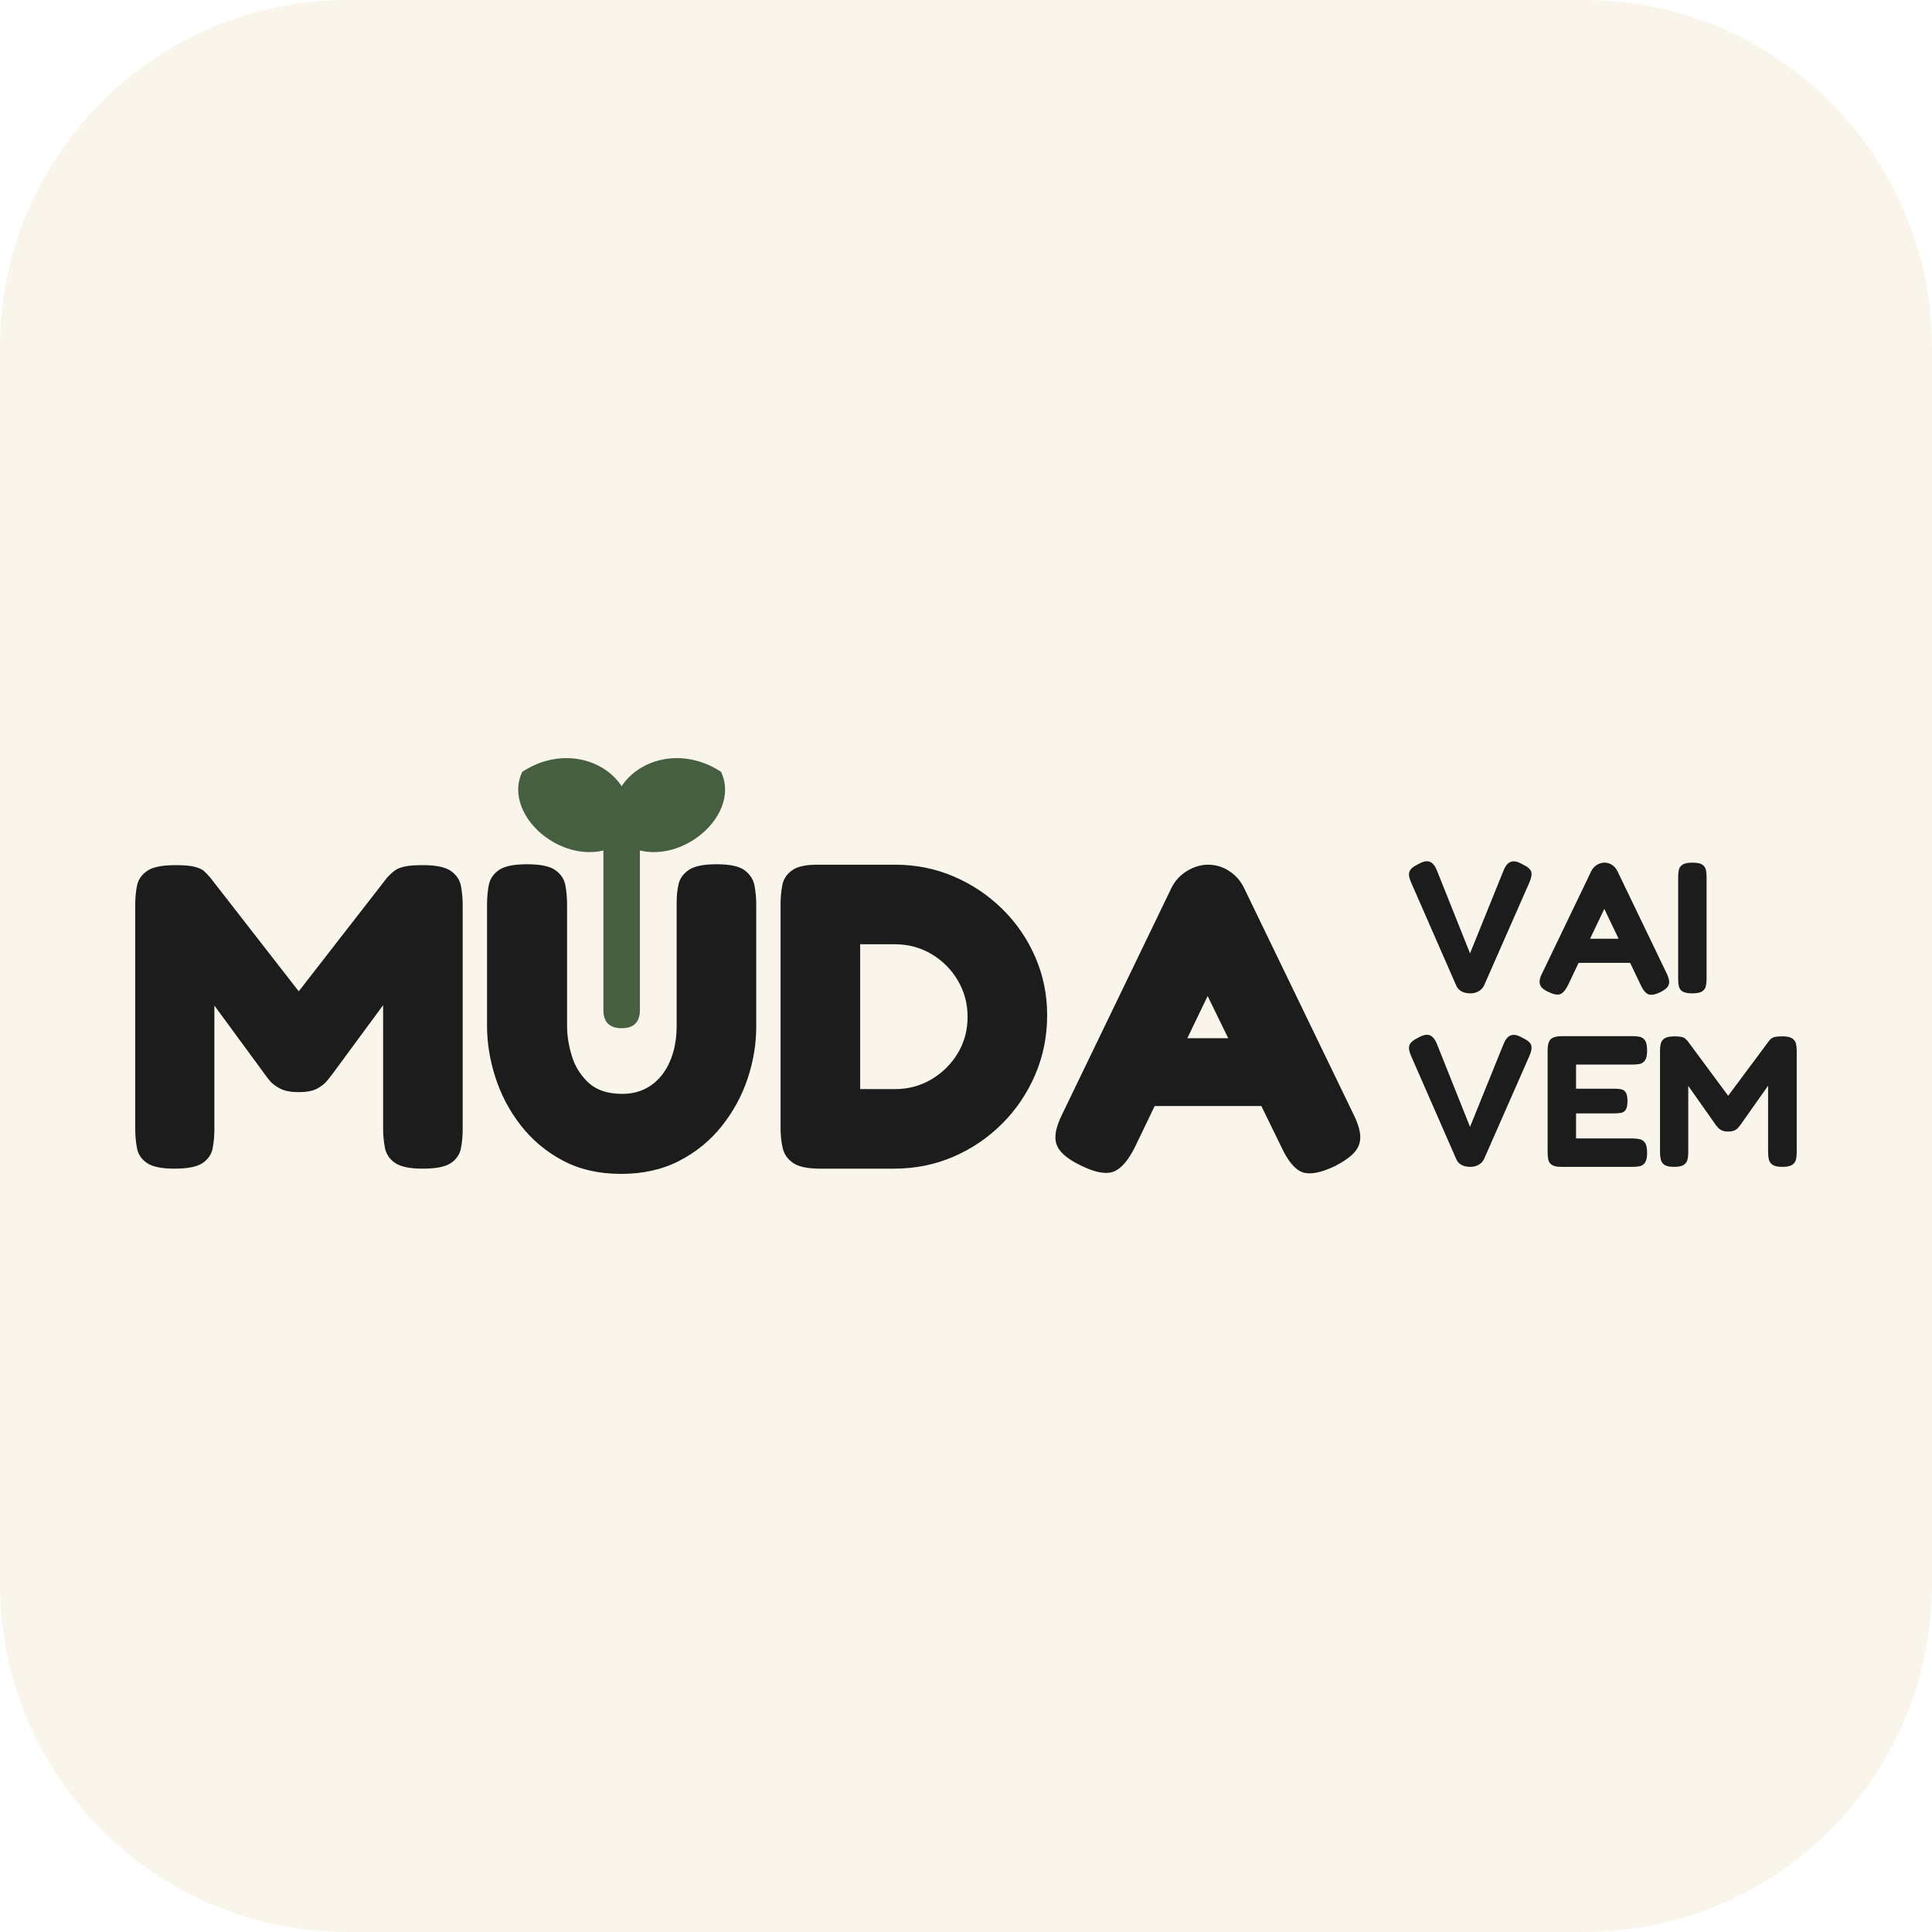
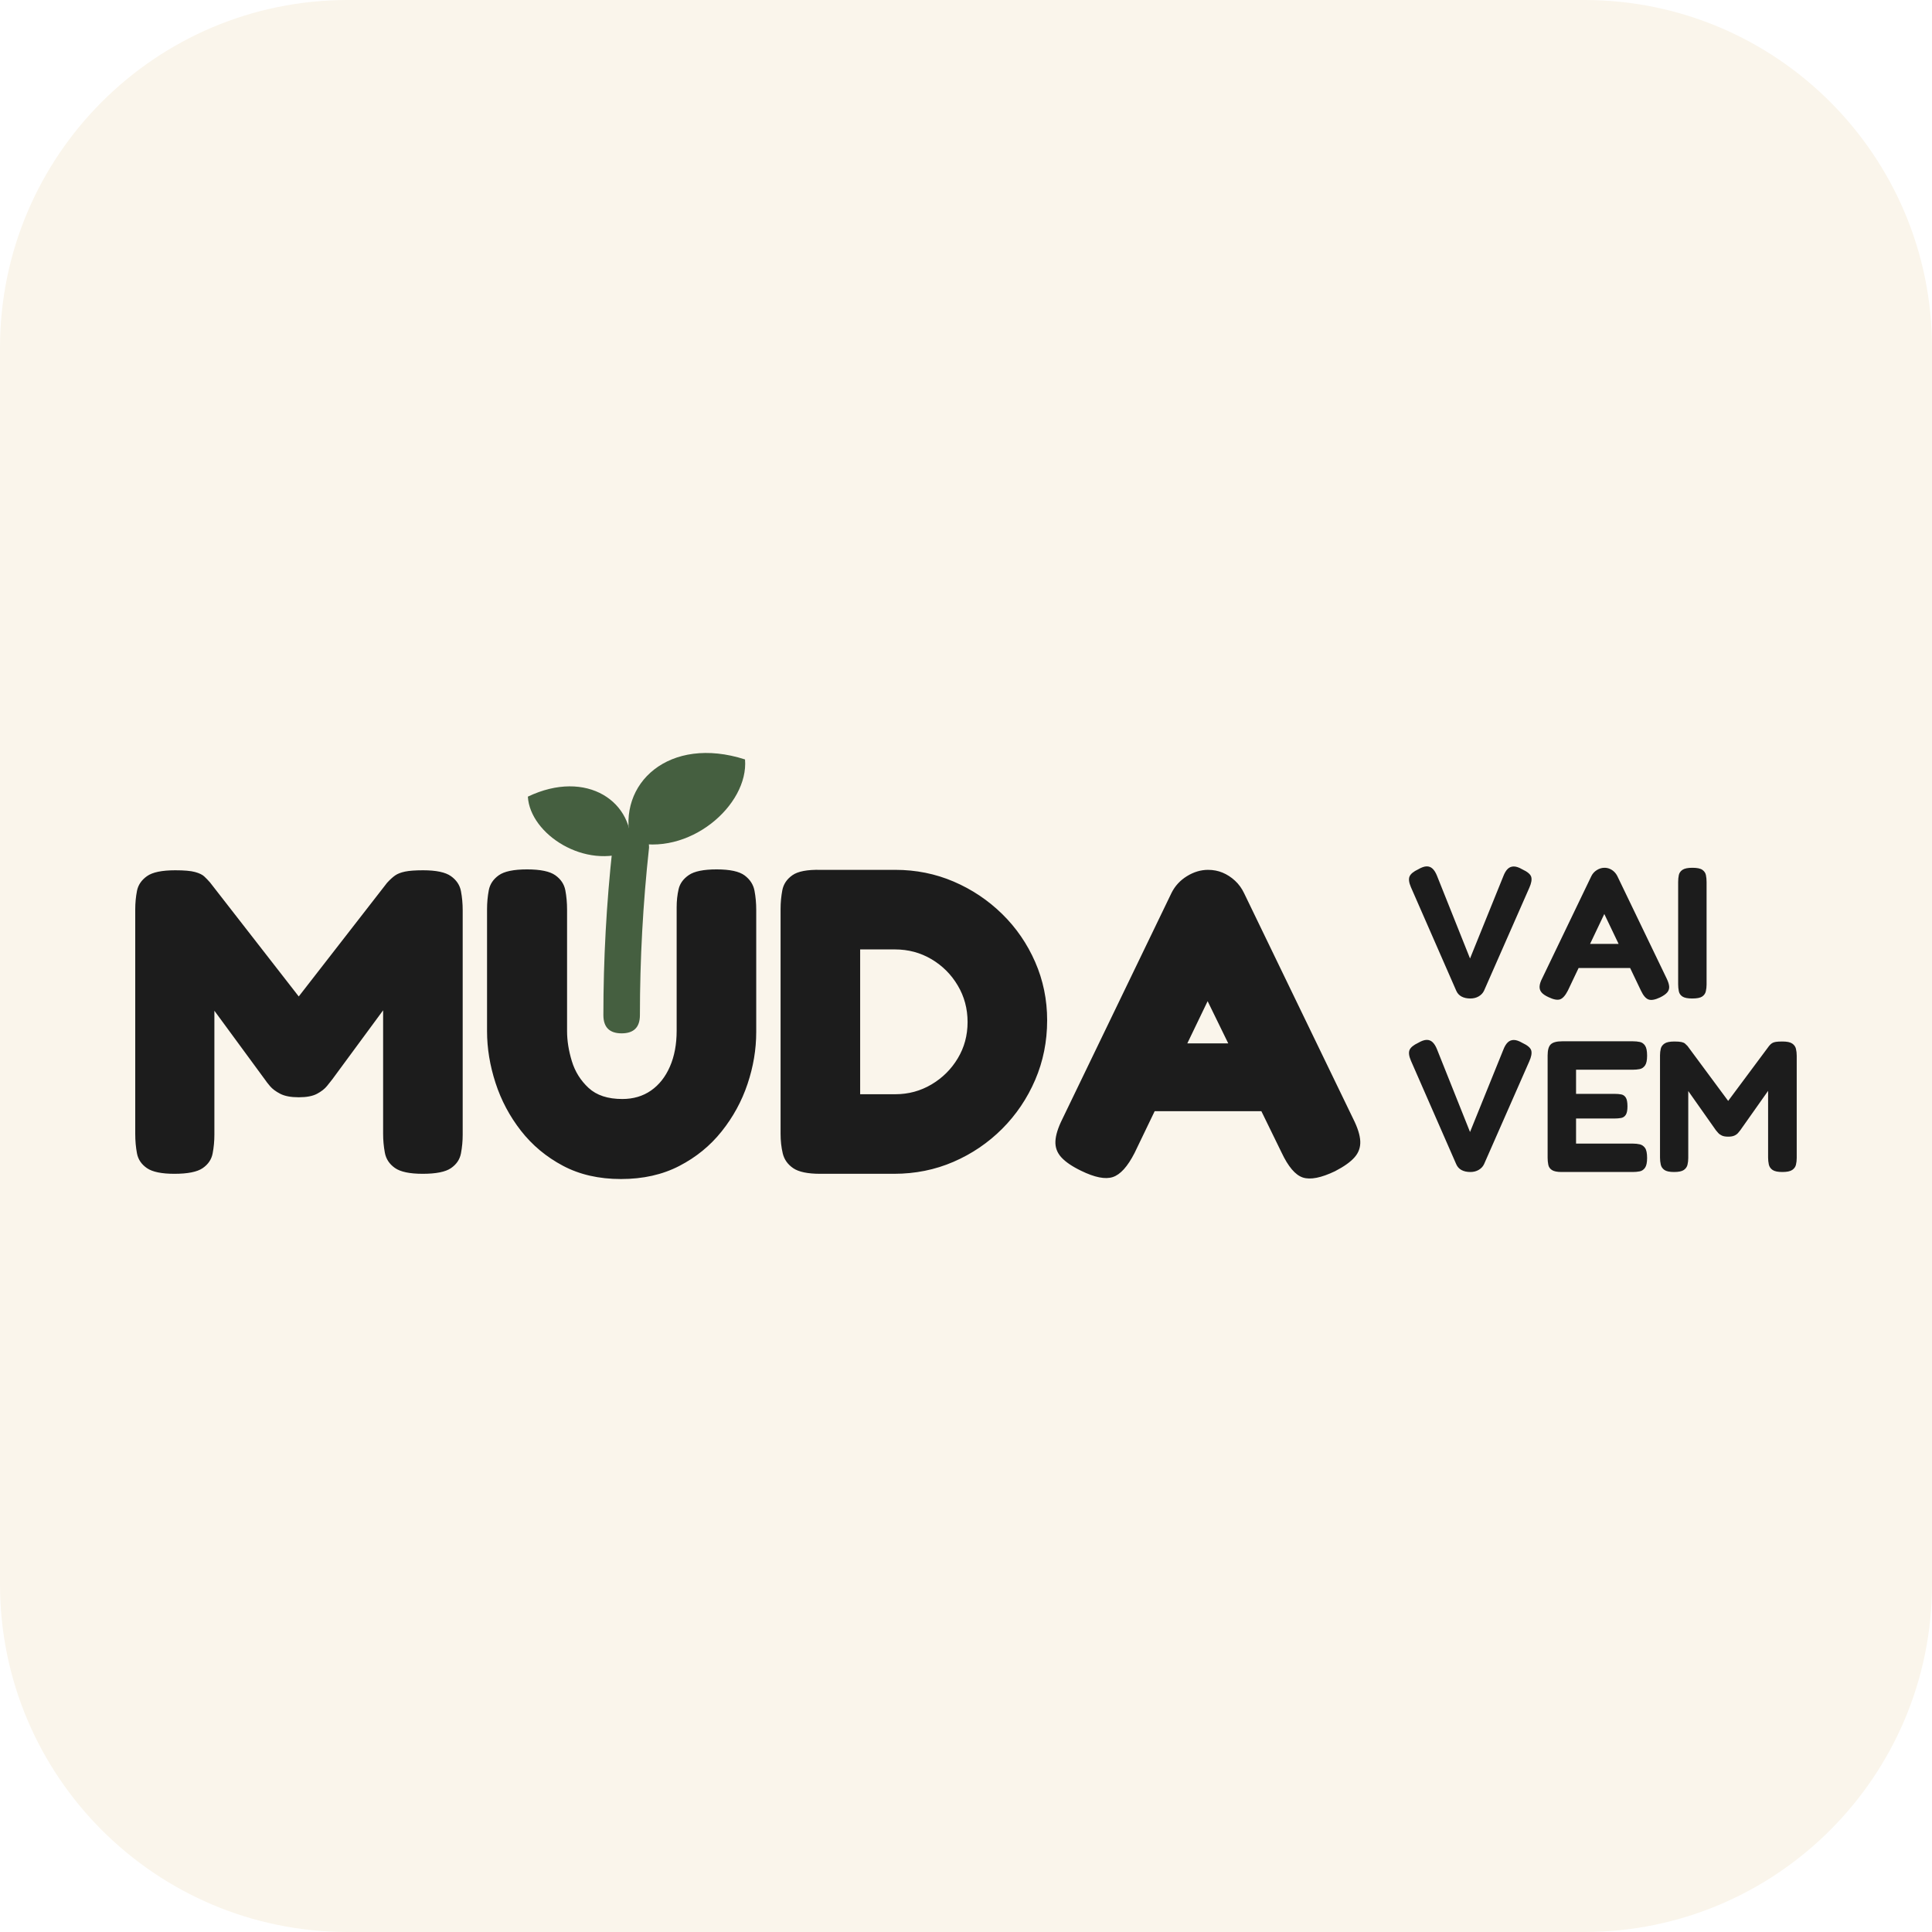
<svg xmlns="http://www.w3.org/2000/svg" viewBox="0 0 1000 1000" width="1000" height="1000" role="img" aria-label="Muda Vai Vem">
  <rect width="1000" height="1000" rx="180" fill="#FAF5EB" />
-   <g transform="translate(70.00 445.54) scale(1.5756)">
+   <g transform="translate(70.00 448.20) scale(1.5756)">
    <path fill="#1C1C1C" d="M12.86 101.14L12.86 101.14Q6.57 101.14 3.86 99.29Q1.14 97.43 0.57 94.43Q0 91.43 0 88L0 88L0 14.29Q0 11.14 0.57 8.21Q1.14 5.29 3.86 3.36Q6.57 1.43 13.14 1.43L13.14 1.43Q17.57 1.43 19.64 2.00Q21.71 2.57 22.64 3.43Q23.57 4.29 24.57 5.43L24.57 5.43L54.14 43.43L53.29 43.43L82.71 5.57Q84.14 4.00 85.36 3.14Q86.57 2.29 88.64 1.86Q90.71 1.43 94.57 1.43L94.57 1.43Q101.00 1.43 103.71 3.36Q106.43 5.29 107.00 8.29Q107.57 11.29 107.57 14.57L107.57 14.57L107.57 88.29Q107.57 91.43 107.00 94.43Q106.43 97.43 103.71 99.29Q101.00 101.14 94.43 101.14L94.43 101.14Q88.00 101.14 85.29 99.21Q82.57 97.29 82.00 94.21Q81.43 91.14 81.43 88L81.43 88L81.43 47.43L64.71 70.14Q64.14 70.86 63.00 72.29Q61.86 73.71 59.71 74.86Q57.57 76 53.71 76L53.71 76Q49.86 76 47.64 74.86Q45.43 73.71 44.29 72.36Q43.14 71 42.57 70.14L42.57 70.14L26.00 47.57L26.00 88.29Q26.00 91.43 25.43 94.43Q24.86 97.43 22.14 99.29Q19.43 101.14 12.86 101.14ZM159.57 102.86L159.57 102.86Q148.71 102.86 140.50 98.50Q132.29 94.14 126.71 87Q121.14 79.86 118.36 71.29Q115.57 62.71 115.57 54.29L115.57 54.29L115.57 14.29Q115.57 11.00 116.14 8.00Q116.71 5.00 119.43 3.07Q122.14 1.14 128.71 1.14L128.71 1.14Q135.29 1.14 138 3.07Q140.71 5.00 141.29 8.00Q141.86 11.00 141.86 14.43L141.86 14.43L141.86 54.29Q141.86 59.00 143.43 64.14Q145 69.29 148.93 72.93Q152.86 76.57 160 76.57L160 76.57Q165.43 76.57 169.43 73.79Q173.43 71 175.64 65.93Q177.86 60.86 177.86 54.14L177.86 54.14L177.86 13.57Q177.86 10.43 178.50 7.64Q179.14 4.86 181.86 3.00Q184.57 1.14 191 1.14L191 1.14Q197.57 1.14 200.21 3.14Q202.86 5.14 203.43 8.14Q204 11.14 204 14.43L204 14.43L204 54.57Q204 63.14 201.14 71.64Q198.29 80.14 192.64 87.21Q187 94.29 178.71 98.57Q170.43 102.86 159.57 102.86ZM249.29 101.14L225 101.14Q218.86 101.14 216.14 99.29Q213.43 97.43 212.71 94.43Q212 91.43 212 88L212 88L212 14.14Q212 11.00 212.57 8.00Q213.14 5.00 215.86 3.07Q218.57 1.14 225.14 1.29L225.14 1.29L249.71 1.29Q259.86 1.29 268.86 5.14Q277.86 9.00 284.79 15.79Q291.71 22.57 295.64 31.57Q299.57 40.57 299.57 50.71L299.57 50.71Q299.57 61.14 295.64 70.29Q291.71 79.43 284.79 86.36Q277.86 93.29 268.79 97.21Q259.71 101.14 249.29 101.14L249.29 101.14ZM238.14 27.43L238.14 75L249.71 75Q256.14 75 261.57 71.79Q267 68.57 270.21 63.21Q273.43 57.86 273.43 51.29L273.43 51.29Q273.43 44.71 270.21 39.29Q267 33.86 261.57 30.64Q256.14 27.43 249.57 27.43L249.57 27.43L238.14 27.43ZM364.29 9.00L400.14 83.14Q402.29 87.43 402.43 90.43Q402.57 93.43 400.57 95.71Q398.57 98 394.14 100.29L394.14 100.29Q387.29 103.57 383.57 102.36Q379.86 101.14 376.57 94.14L376.57 94.14L352.29 44.43L328.29 94.29Q324.86 101 321.14 102.21Q317.43 103.43 310.71 100.14L310.71 100.14Q306.29 98 304.21 95.71Q302.14 93.43 302.29 90.43Q302.43 87.43 304.57 83.14L304.57 83.14L340.43 8.86Q342.14 5.43 345.50 3.36Q348.86 1.29 352.43 1.29L352.43 1.29Q355 1.29 357.21 2.21Q359.43 3.14 361.29 4.86Q363.14 6.57 364.29 9.00L364.29 9.00ZM375 80.57L329.71 80.57L340.57 58.29L364.14 58.29L375 80.57ZM438.61 43.55L438.61 43.55Q436.89 43.55 435.70 42.91Q434.50 42.26 433.95 40.97L433.95 40.97L419.08 7.00Q418.10 4.73 418.62 3.47Q419.14 2.21 421.48 1.11L421.48 1.11Q423.07 0.18 424.21 0.15Q425.35 0.12 426.17 0.89Q427.00 1.66 427.62 3.19L427.62 3.19L438.49 30.41L449.43 3.38Q450.04 1.78 450.87 0.98Q451.70 0.18 452.87 0.18Q454.03 0.18 455.63 1.11L455.63 1.11Q458.27 2.33 458.61 3.66Q458.95 4.98 457.96 7.19L457.96 7.19L443.10 40.97Q442.55 42.14 441.35 42.85Q440.15 43.55 438.61 43.55ZM486.90 3.38L503.11 37.04Q503.85 38.58 503.91 39.65Q503.97 40.73 503.27 41.56Q502.56 42.39 500.96 43.18L500.96 43.18Q498.51 44.35 497.16 43.89Q495.80 43.43 494.64 40.97L494.64 40.97L482.60 15.79L470.62 40.97Q469.39 43.37 468.07 43.83Q466.75 44.29 464.29 43.12L464.29 43.12Q462.69 42.39 461.99 41.56Q461.28 40.73 461.34 39.59Q461.40 38.45 462.20 36.92L462.20 36.92L478.36 3.32Q478.97 2.09 480.17 1.35Q481.37 0.61 482.66 0.61L482.66 0.61Q483.58 0.61 484.38 0.95Q485.18 1.29 485.82 1.90Q486.47 2.52 486.90 3.38L486.90 3.38ZM492.98 33.54L472.28 33.54L476.09 25.62L489.17 25.62L492.98 33.54ZM511.47 43.55L511.47 43.55Q509.26 43.55 508.27 42.91Q507.29 42.26 507.08 41.16Q506.86 40.05 506.86 38.88L506.86 38.88L506.86 5.28Q506.86 4.05 507.08 3.01Q507.29 1.97 508.27 1.29Q509.26 0.61 511.53 0.61L511.53 0.61Q513.86 0.61 514.82 1.29Q515.77 1.97 515.98 3.01Q516.20 4.05 516.20 5.34L516.20 5.34L516.20 38.95Q516.20 40.11 515.95 41.19Q515.71 42.26 514.75 42.91Q513.80 43.55 511.47 43.55ZM438.61 100.55L438.61 100.55Q436.89 100.55 435.70 99.91Q434.50 99.26 433.95 97.97L433.95 97.97L419.08 64.00Q418.10 61.73 418.62 60.47Q419.14 59.21 421.48 58.11L421.48 58.11Q423.07 57.18 424.21 57.15Q425.35 57.12 426.17 57.89Q427.00 58.66 427.62 60.19L427.62 60.19L438.49 87.41L449.43 60.38Q450.04 58.78 450.87 57.98Q451.70 57.18 452.87 57.18Q454.03 57.18 455.63 58.11L455.63 58.11Q458.27 59.33 458.61 60.66Q458.95 61.98 457.96 64.19L457.96 64.19L443.10 97.97Q442.55 99.14 441.35 99.85Q440.15 100.55 438.61 100.55ZM491.93 100.55L468.59 100.55Q466.38 100.55 465.40 99.91Q464.41 99.26 464.20 98.16Q463.98 97.05 463.98 95.88L463.98 95.88L463.98 62.28Q463.98 59.58 465.03 58.60Q466.07 57.61 468.78 57.61L468.78 57.61L492.00 57.61Q493.22 57.61 494.27 57.83Q495.31 58.04 495.99 59.03Q496.66 60.01 496.66 62.34L496.66 62.34Q496.66 64.56 495.99 65.54Q495.31 66.52 494.24 66.74Q493.16 66.95 491.93 66.95L491.93 66.95L473.32 66.95L473.32 74.88L485.98 74.88Q487.20 74.88 488.16 75.06Q489.11 75.24 489.66 76.10Q490.21 76.96 490.21 78.99L490.21 78.99Q490.21 80.90 489.66 81.76Q489.11 82.62 488.13 82.80Q487.14 82.98 485.85 82.98L485.85 82.98L473.32 82.98L473.32 91.22L492.00 91.22Q493.22 91.22 494.27 91.46Q495.31 91.71 495.99 92.66Q496.66 93.61 496.66 95.95L496.66 95.95Q496.66 98.16 495.99 99.14Q495.31 100.12 494.24 100.34Q493.16 100.55 491.93 100.55L491.93 100.55ZM505.51 100.55L505.51 100.55Q503.30 100.55 502.35 99.88Q501.39 99.20 501.15 98.13Q500.90 97.05 500.90 95.82L500.90 95.82L500.90 62.22Q500.90 61.05 501.15 60.04Q501.39 59.03 502.38 58.35Q503.36 57.68 505.63 57.68L505.63 57.68Q507.17 57.68 507.97 57.86Q508.77 58.04 509.13 58.38Q509.50 58.72 509.93 59.15L509.93 59.15L523.75 77.82L522.83 77.82L536.72 59.15Q537.21 58.54 537.70 58.23Q538.19 57.92 538.96 57.80Q539.73 57.68 541.14 57.68L541.14 57.68Q543.35 57.68 544.33 58.35Q545.32 59.03 545.56 60.10Q545.81 61.18 545.81 62.34L545.81 62.34L545.81 95.95Q545.81 97.11 545.56 98.16Q545.32 99.20 544.33 99.88Q543.35 100.55 541.08 100.55L541.08 100.55Q538.87 100.55 537.88 99.88Q536.90 99.20 536.65 98.10Q536.41 96.99 536.41 95.82L536.41 95.82L536.41 73.89L527.26 86.85Q527.01 87.16 526.58 87.68Q526.15 88.21 525.38 88.57Q524.61 88.94 523.32 88.94L523.32 88.94Q521.97 88.94 521.20 88.57Q520.44 88.21 520.01 87.71Q519.58 87.22 519.27 86.85L519.27 86.85L510.18 73.95L510.18 95.95Q510.18 97.11 509.93 98.16Q509.69 99.20 508.73 99.88Q507.78 100.55 505.51 100.55Z" />
-     <path fill="#455F40" d="M153.79-4Q153.79-10 159.79-10Q165.79-10 165.79-4L165.79 49Q165.79 55 159.79 55Q153.79 55 153.79 49Z" />
-     <path fill="#455F40" d="M159.79-6C170.55-24.74 147.06-42.25 127.14-29.23C119.93-13.93 143.67 4.69 159.79-6Z" />
-     <path fill="#455F40" d="M159.79-6C149.02-24.74 172.51-42.25 192.44-29.23C199.64-13.93 175.90 4.69 159.79-6Z" />
+     <path fill="#455F40" d="M153.79 49Q153.79 21.50 156.79-6Q156.79-12 162.79-12Q168.79-12 168.79-6Q165.79 21.50 165.79 49Q165.79 55 159.79 55Q153.79 55 153.79 49Z" />
+     <path fill="#455F40" d="M162.79-5C164.37-21.10 148.27-31.98 128.98-22.76C129.70-10.36 147.92 1.37 162.79-5Z" />
+     <path fill="#455F40" d="M162.79-8C158.08-27.19 175.52-42.98 200.32-34.98C201.58-19.92 181.75-2.75 162.79-8Z" />
  </g>
</svg>
